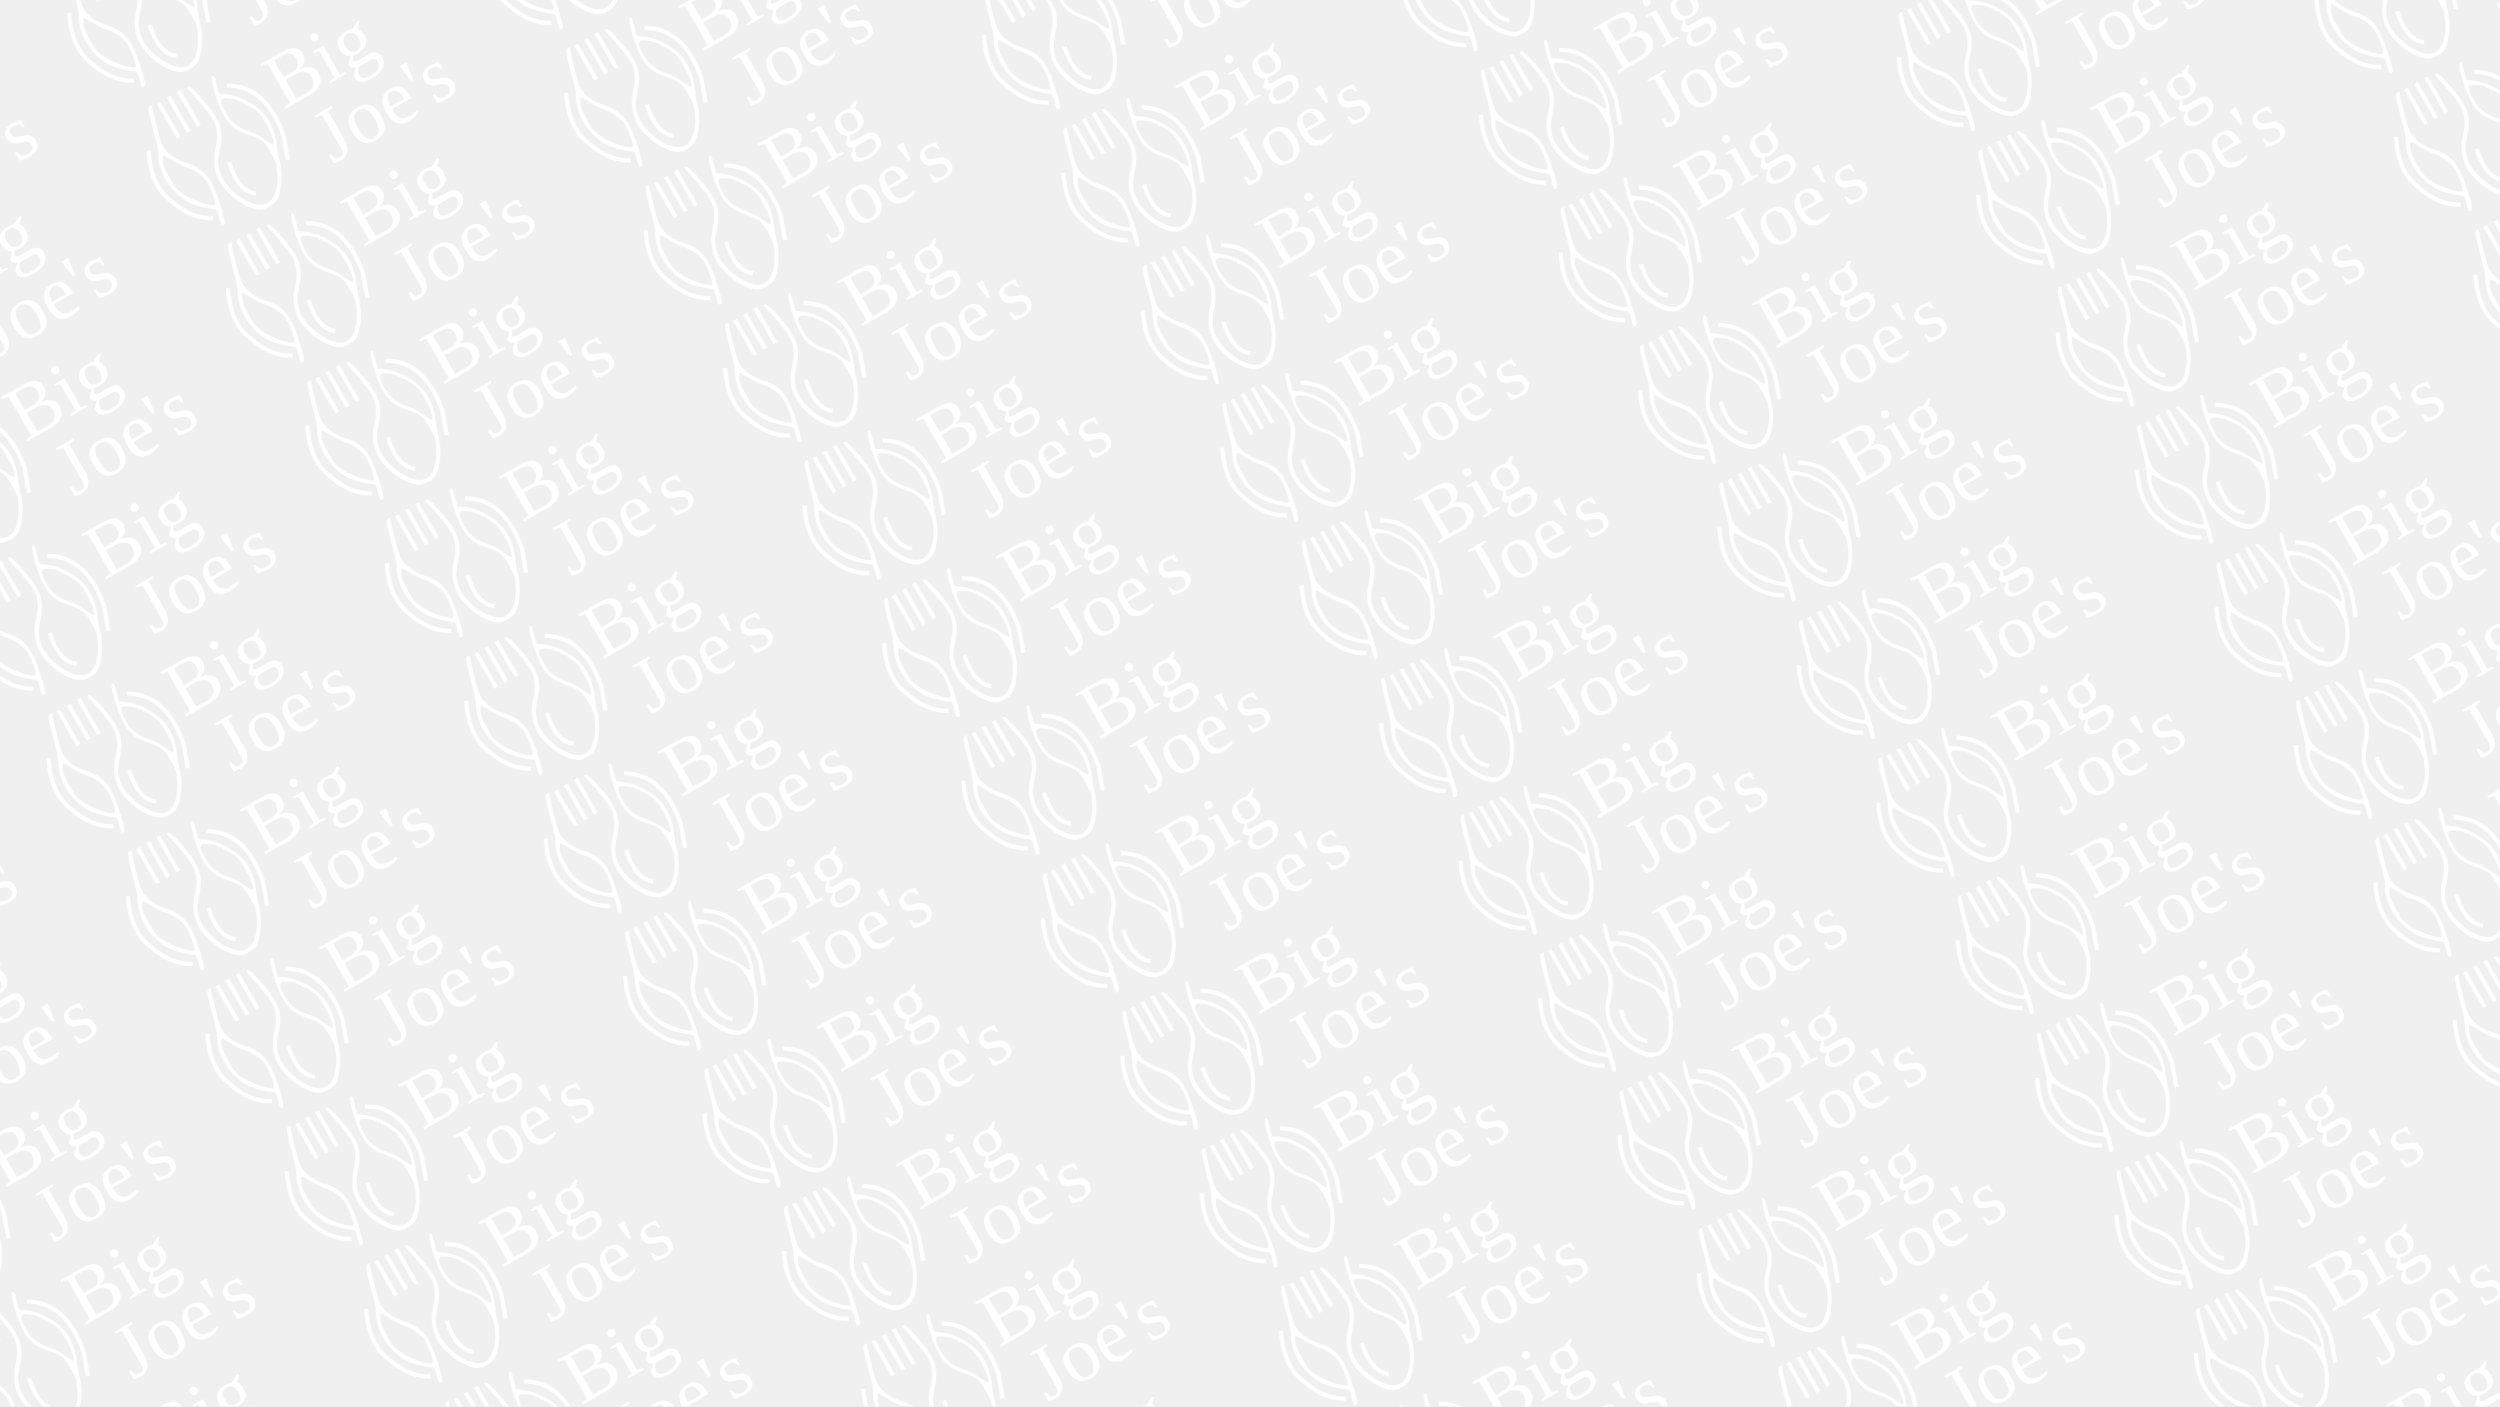
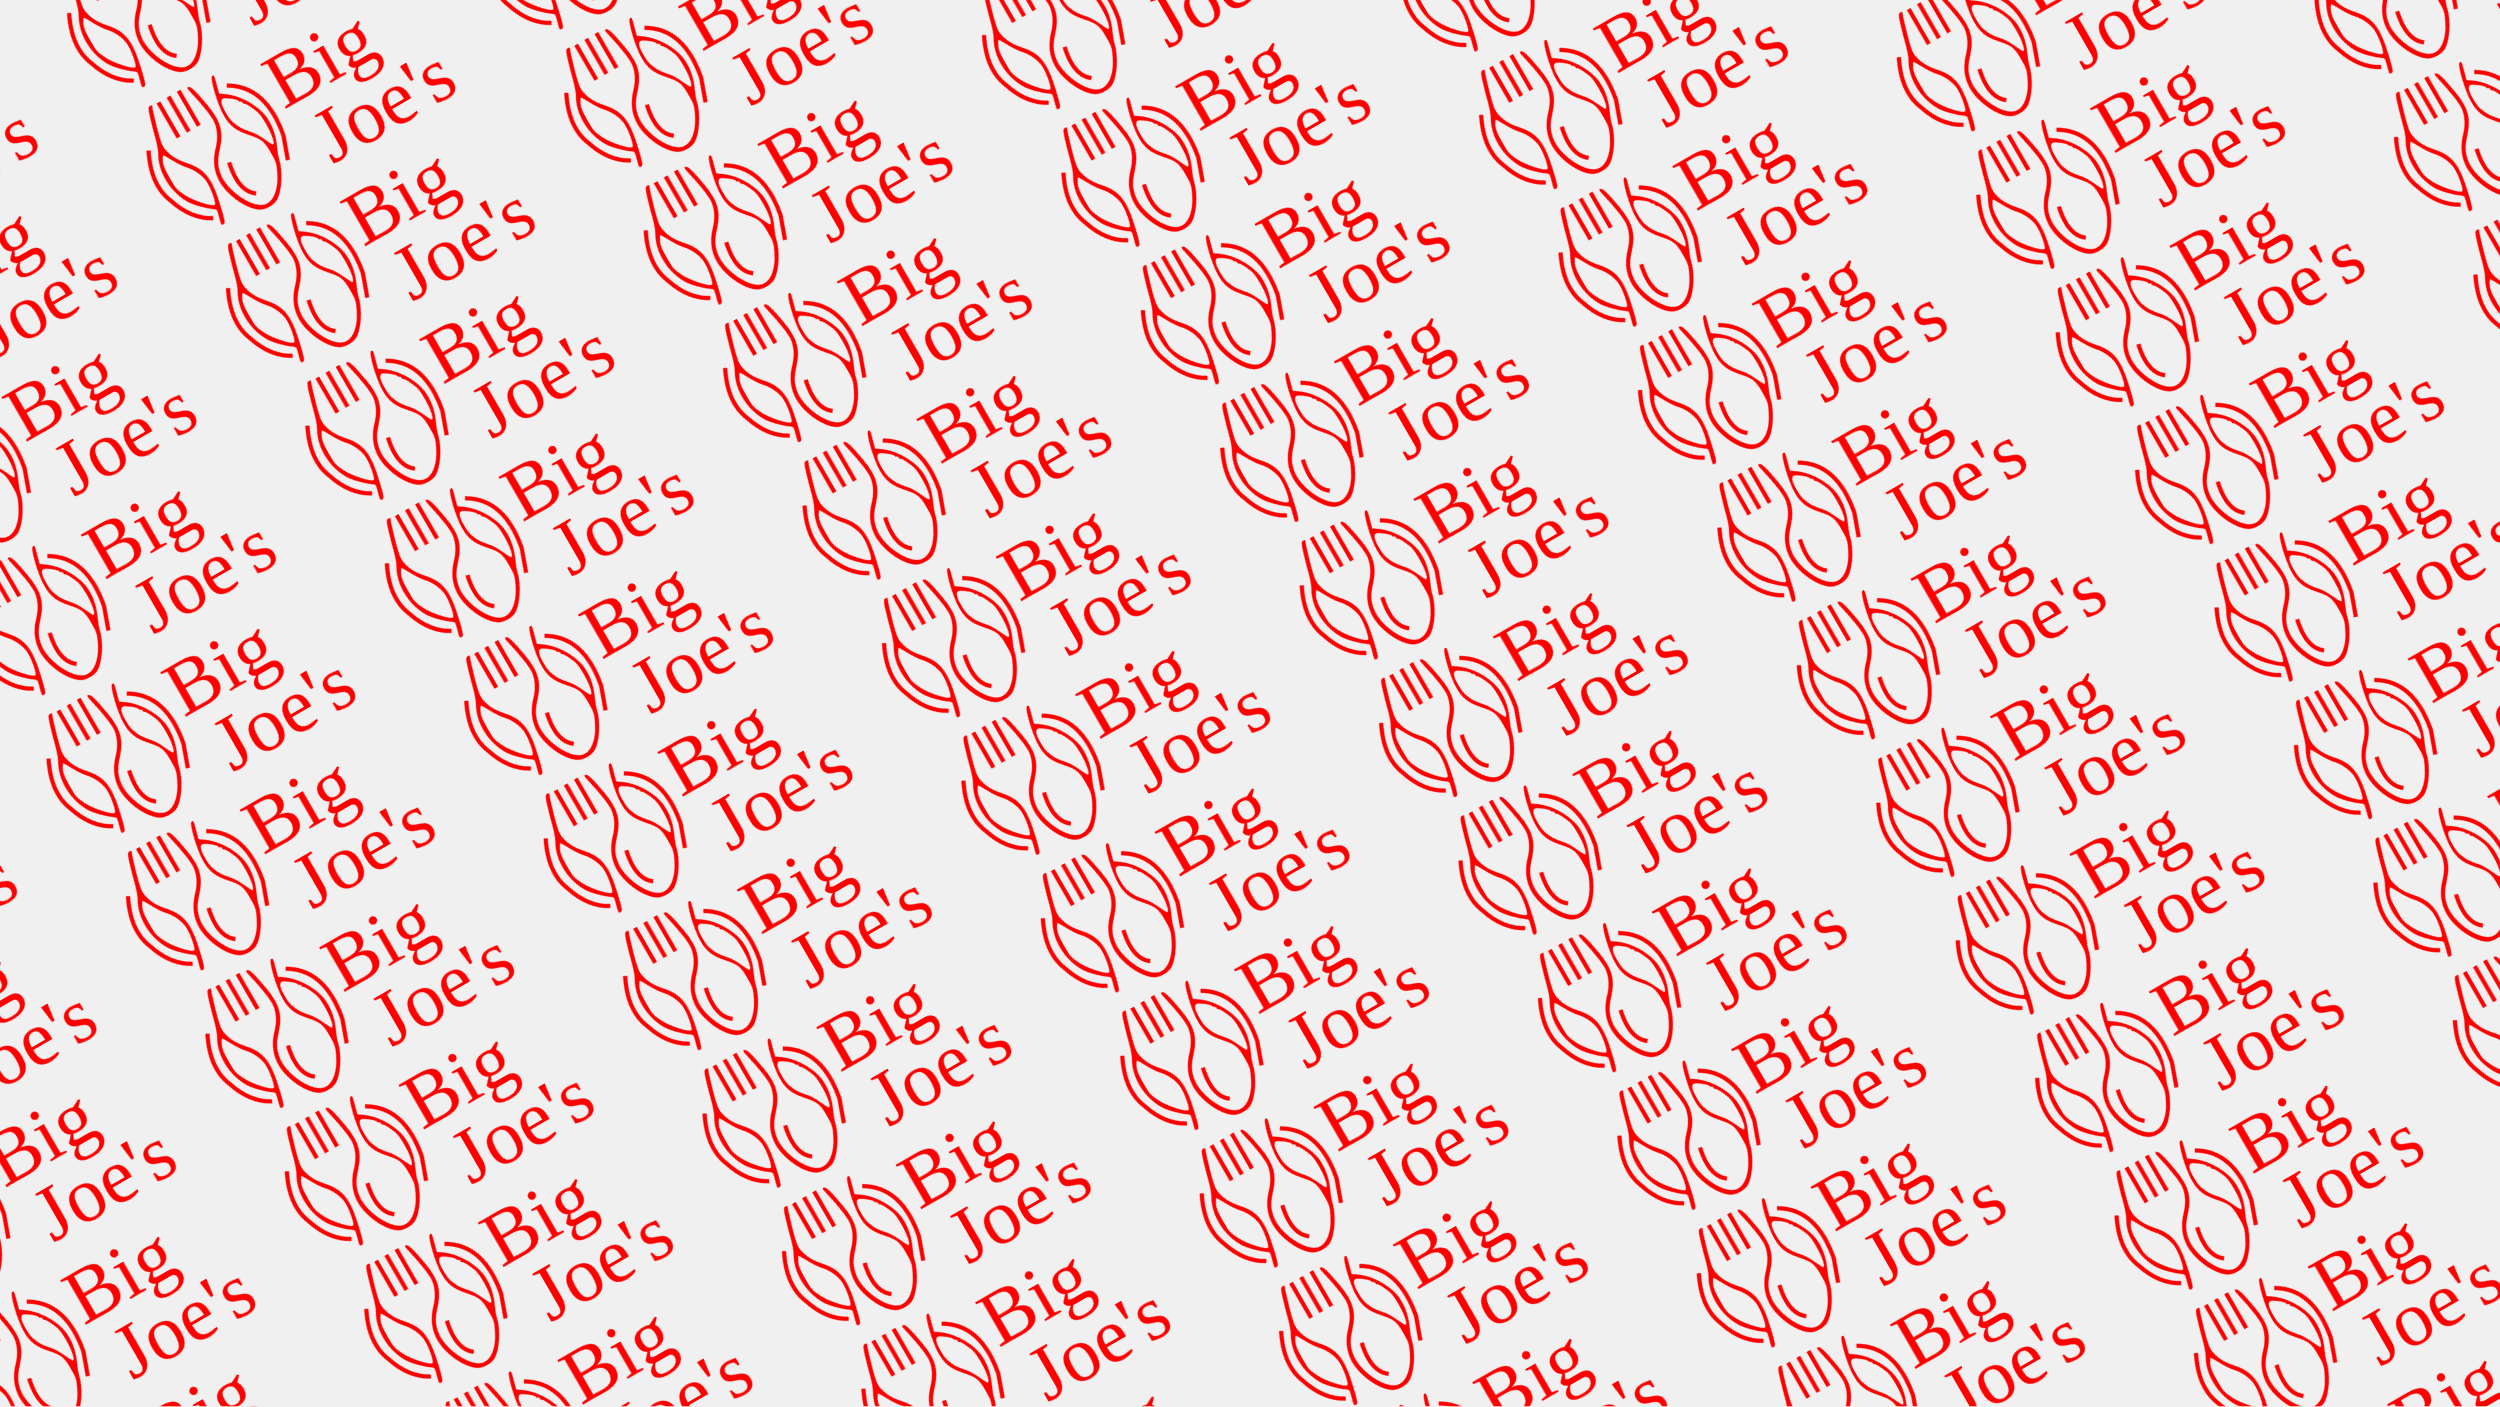
<svg xmlns="http://www.w3.org/2000/svg" width="100%" height="100%" viewBox="0 0 1920 1080" preserveAspectRatio="xMidYMid slice">
  <defs>
    <pattern id="logoPattern" width="300" height="122" patternUnits="userSpaceOnUse" patternTransform="rotate(-30)">
      <g id="logo">
-         <g transform="translate(0,122) scale(0.1,-0.1)" fill="white" stroke="none">
+         <g transform="translate(0,122) scale(0.1,-0.1)" fill="red" stroke="none">
          <path d="M546 1078c-14-46-34-117-44-158-11-41-28-91-40-110-71-122-67-299 11-432 24-42 98-117 144-148 22-15 23-16 8-70-19-69-19-70 3-70 14 0 23 24 47 128 52 222 40 310-60 422-53 59-81 114-91 177-5 32 2 72 31 175 21 73 42 141 47 151 7 13 5 17-11 17-17 0-25-15-45-82zm-17-364c19-36 49-82 67-101 44-46 76-115 81-172 5-55-18-183-34-188-22-8-130 111-164 182-32 65-34 76-34 170 1 76 5 109 19 138 10 20 21 37 25 37 3 0 21-30 40-66z" />
-           <path d="M660 1150 660 840" stroke="white" stroke-width="32" />
-           <path d="M750 1150 750 840" stroke="white" stroke-width="32" />
-           <path d="M840 1150 840 840" stroke="white" stroke-width="32" />
+           <path d="M660 1150 660 840" stroke="red" stroke-width="32" />
+           <path d="M750 1150 750 840" stroke="red" stroke-width="32" />
+           <path d="M840 1150 840 840" stroke="red" stroke-width="32" />
          <path d="M916 1083c29-121 46-240 40-281-9-64-38-121-92-177-89-94-119-203-90-328 27-114 92-219 157-253 36-18 102-18 138 0 67 35 155 166 176 265 4 19 20 61 35 93 39 82 54 179 41 254-22 118-102 241-200 304l-23 16 19 72c19 66 19 72 3 72-24 0-75-210-75-310 1-91 22-143 88-218 73-82 82-104 82-207 0-82-3-96-34-159-57-118-142-183-211-161-98 31-195 244-170 374 13 67 31 101 92 168 91 100 111 183 84 338-25 143-39 189-57 193-15 3-15-2-3-55zm240-185c24-18 44-39 44-45 0-7 5-13 10-13 6 0 10-7 10-15 0-8 3-15 8-15 8 0 32-45 53-99 26-70 11-281-20-281-3 0-19 29-35 65-16 35-40 78-55 94-57 65-68 82-92 146-13 37-13 149 1 175 15 27 26 25 76-12z" />
-           <path d="M1180 1000 Q1440 850 1365 450 Q1300 270 1300 270" stroke="white" stroke-width="32" fill="none" />
-           <path d="M410 868 Q290 630 365 450 Q430 250 580 170" stroke="white" stroke-width="32" fill="none" />
-           <path d="M900 480 Q850 250 960 170" stroke="white" stroke-width="32" fill="none" />
+           <path d="M1180 1000 Q1440 850 1365 450 Q1300 270 1300 270" stroke="red" stroke-width="32" fill="none" />
+           <path d="M410 868 Q290 630 365 450 Q430 250 580 170" stroke="red" stroke-width="32" fill="none" />
+           <path d="M900 480 Q850 250 960 170" stroke="red" stroke-width="32" fill="none" />
        </g>
-         <text x="190" y="60" font-size="60" text-anchor="middle" fill="white">Big</text>
-         <text x="215" y="115" font-size="60" text-anchor="middle" fill="white">Joe's</text>
+         <text x="190" y="60" font-size="60" text-anchor="middle" fill="red">Big</text>
+         <text x="215" y="115" font-size="60" text-anchor="middle" fill="red">Joe's</text>
      </g>
+       <animate attributeName="x" values="0;-300;0" dur="30s" repeatCount="indefinite" />
+       <animate attributeName="y" values="0;-122;0" dur="30s" repeatCount="indefinite" />
    </pattern>
  </defs>
-   <rect width="100%" height="100%" fill="url(#logoPattern)">
-     <animateTransform attributeName="patternTransform" type="translate" from="0,0" to="-300,-122" dur="30s" repeatCount="indefinite" additive="sum" />
-   </rect>
+   <rect width="100%" height="100%" fill="url(#logoPattern)" />
</svg>
